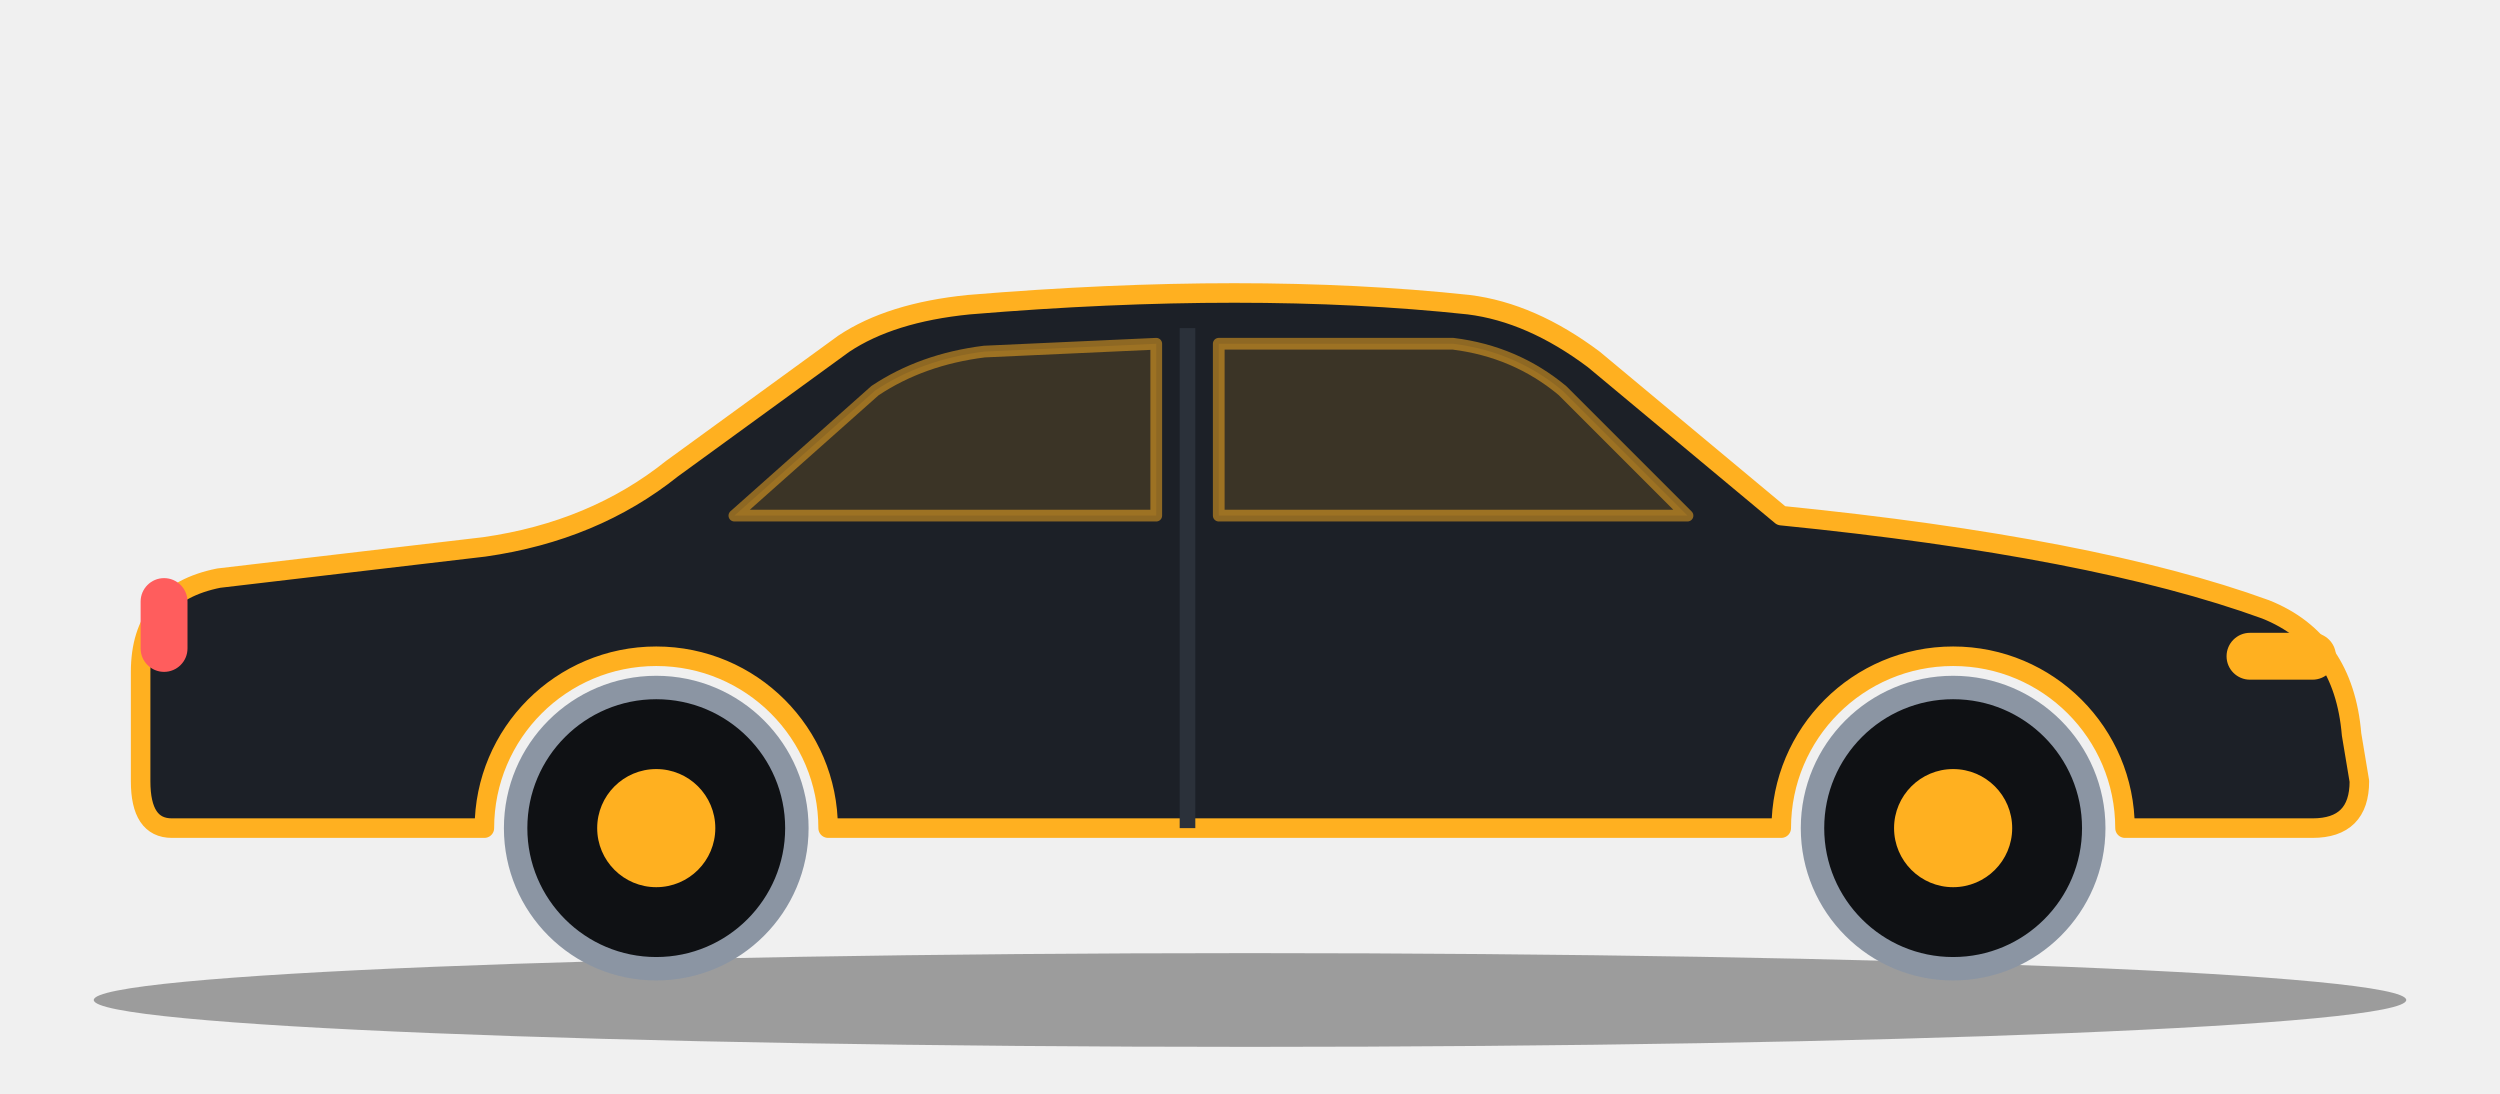
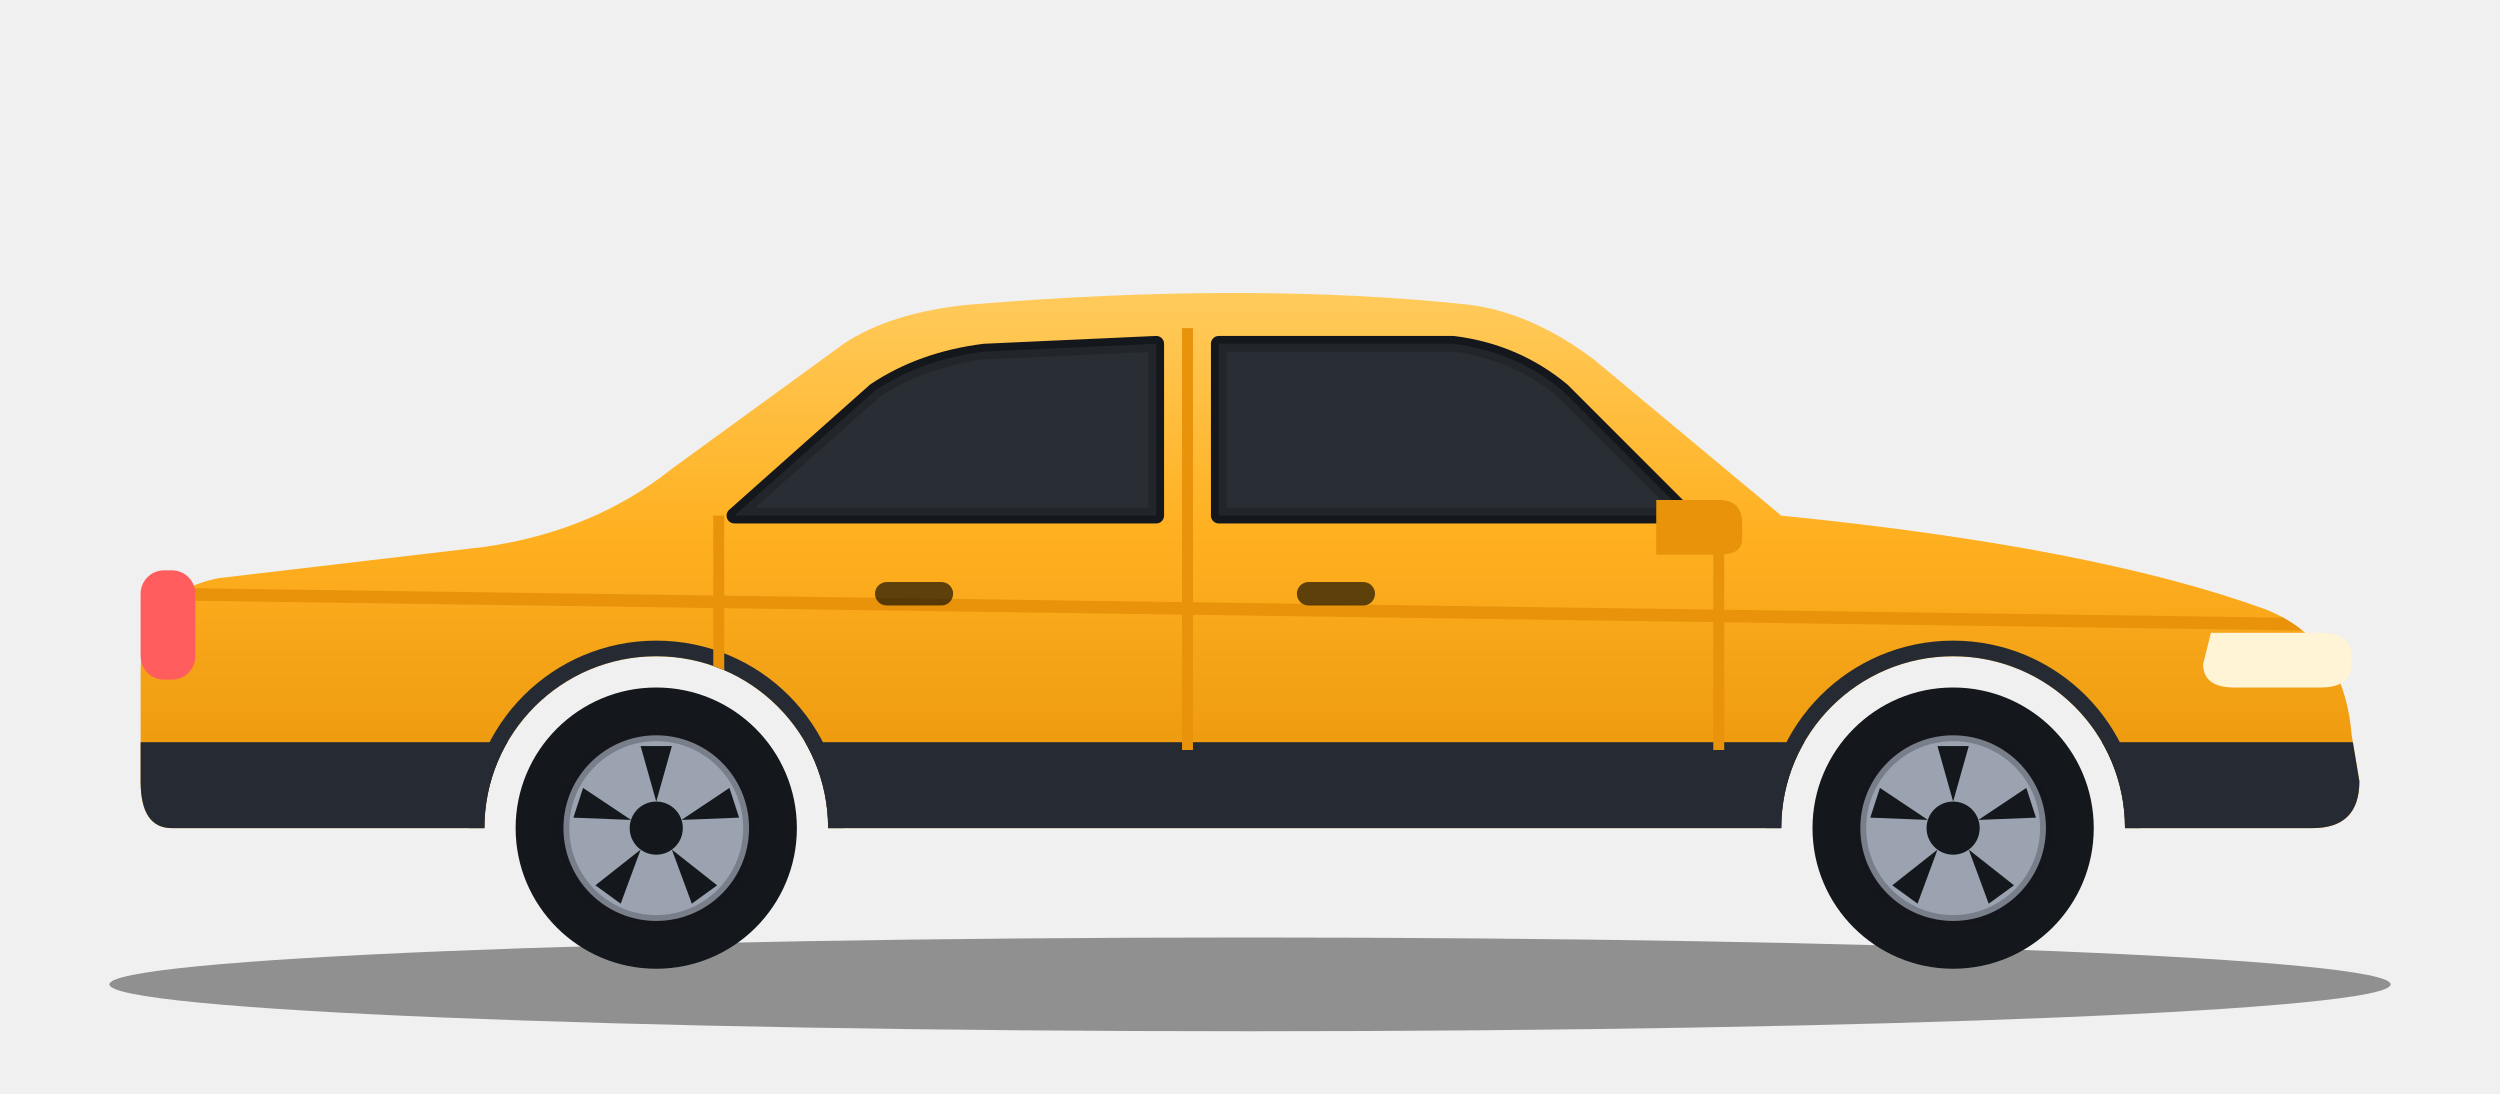
<svg xmlns="http://www.w3.org/2000/svg" viewBox="0 0 320 140" fill="none">
-   <ellipse cx="160" cy="128" rx="148" ry="6" fill="#000" opacity=".35" />
-   <path d="M22 106Q18 106 18 100L18 86Q18 76 28 74L62 70Q76 68 86 60L108 44Q114 40 124 39Q160 36 188 39Q196 40 204 46L228 66Q268 70 290 78Q300 82 301 94L302 100Q302 106 296 106L272 106A22 22 0 0 0 228 106L106 106A22 22 0 0 0 62 106Z" fill="#1c2027" stroke="#ffb020" stroke-width="2.5" stroke-linejoin="round" />
-   <path d="M94 66L112 50Q118 46 126 45L148 44L148 66Z" fill="#ffb020" fill-opacity=".14" stroke="#ffb020" stroke-opacity=".5" stroke-width="1.5" stroke-linejoin="round" />
-   <path d="M156 44L186 44Q194 45 200 50L216 66L156 66Z" fill="#ffb020" fill-opacity=".14" stroke="#ffb020" stroke-opacity=".5" stroke-width="1.5" stroke-linejoin="round" />
-   <path d="M152 42v64" stroke="#2b313a" stroke-width="2" />
-   <rect x="285" y="81" width="14" height="6" rx="3" fill="#ffb020" />
-   <rect x="18" y="74" width="6" height="12" rx="3" fill="#ff5d5d" />
-   <circle cx="84" cy="106" r="18" fill="#0f1114" stroke="#8b95a3" stroke-width="3" />
-   <circle cx="84" cy="106" r="7.56" fill="#ffb020" />
-   <circle cx="250" cy="106" r="18" fill="#0f1114" stroke="#8b95a3" stroke-width="3" />
-   <circle cx="250" cy="106" r="7.56" fill="#ffb020" />
+   <ellipse cx="160" cy="126" rx="146" ry="6" fill="#000" opacity=".4" />
+   <defs>
+     <linearGradient id="c-paint" x1="0" y1="0" x2="0" y2="1">
+       <stop offset="0" stop-color="#ffcb5c" />
+       <stop offset=".45" stop-color="#ffb020" />
+       <stop offset="1" stop-color="#e8930a" />
+     </linearGradient>
+     <clipPath id="c-clip">
+       <path d="M22 106Q18 106 18 100L18 86Q18 76 28 74L62 70Q76 68 86 60L108 44Q114 40 124 39Q160 36 188 39Q196 40 204 46L228 66Q268 70 290 78Q300 82 301 94L302 100Q302 106 296 106L272 106A22 22 0 0 0 228 106L106 106A22 22 0 0 0 62 106Z" />
+     </clipPath>
+   </defs>
+   <path d="M22 106Q18 106 18 100L18 86Q18 76 28 74L62 70Q76 68 86 60L108 44Q114 40 124 39Q160 36 188 39Q196 40 204 46L228 66Q268 70 290 78Q300 82 301 94L302 100Q302 106 296 106L272 106A22 22 0 0 0 228 106L106 106A22 22 0 0 0 62 106Z" fill="url(#c-paint)" />
+   <g clip-path="url(#c-clip)">
+     <rect x="0" y="95" width="320" height="20" fill="#262b33" />
+     <circle cx="84" cy="106" r="24" fill="#262b33" />
+     <circle cx="250" cy="106" r="24" fill="#262b33" />
+     <path d="M18 76L302 80" stroke="#e8930a" stroke-width="1.6" />
+     <path d="M152 42v54" stroke="#e8930a" stroke-width="1.4" />
+     <path d="M220 66v30" stroke="#e8930a" stroke-width="1.4" />
+     <path d="M92 66v30" stroke="#e8930a" stroke-width="1.4" />
+   </g>
+   <path d="M94 66L112 50Q118 46 126 45L148 44L148 66Z" fill="#1c2027" stroke="#14171c" stroke-width="2" stroke-linejoin="round" />
+   <path d="M156 44L186 44Q194 45 200 50L216 66L156 66Z" fill="#1c2027" stroke="#14171c" stroke-width="2" stroke-linejoin="round" />
+   <path d="M94 66L112 50Q118 46 126 45L148 44L148 66Z" fill="#fff" fill-opacity=".06" />
+   <path d="M156 44L186 44Q194 45 200 50L216 66L156 66Z" fill="#fff" fill-opacity=".06" />
+   <rect x="112" y="74.5" width="10" height="3" rx="1.5" fill="#1a1203" opacity=".7" />
+   <rect x="166" y="74.5" width="10" height="3" rx="1.5" fill="#1a1203" opacity=".7" />
+   <path d="M212 64h8q3 0 3 3v2q0 2-3 2h-8z" fill="#e8930a" />
+   <path d="M283 81h14q4 0 4 3v1q0 3-4 3h-11q-4 0-4-3z" fill="#fff4d6" />
+   <rect x="18" y="73" width="7" height="14" rx="3" fill="#ff5d5d" />
+   <g transform="translate(84 106)">
+     <circle r="18" fill="#14171c" />
+     <circle r="11.88" fill="#9aa3af" />
+     <g class="spin">
+       <path d="M0 -3.4L-2 -10.5h4z" transform="rotate(0)" fill="#14171c" />
+       <path d="M0 -3.4L-2 -10.5h4z" transform="rotate(72)" fill="#14171c" />
+       <path d="M0 -3.4L-2 -10.5h4z" transform="rotate(144)" fill="#14171c" />
+       <path d="M0 -3.4L-2 -10.5h4z" transform="rotate(216)" fill="#14171c" />
+       <path d="M0 -3.4L-2 -10.5h4z" transform="rotate(288)" fill="#14171c" />
+       <circle r="11.88" fill="none" stroke="#14171c" stroke-opacity=".25" stroke-width="1.5" />
+     </g>
+     <circle r="3.4" fill="#14171c" />
+   </g>
+   <g transform="translate(250 106)">
+     <circle r="18" fill="#14171c" />
+     <circle r="11.88" fill="#9aa3af" />
+     <g class="spin">
+       <path d="M0 -3.4L-2 -10.5h4z" transform="rotate(0)" fill="#14171c" />
+       <path d="M0 -3.4L-2 -10.5h4z" transform="rotate(72)" fill="#14171c" />
+       <path d="M0 -3.4L-2 -10.5h4z" transform="rotate(144)" fill="#14171c" />
+       <path d="M0 -3.4L-2 -10.5h4z" transform="rotate(216)" fill="#14171c" />
+       <path d="M0 -3.4L-2 -10.5h4z" transform="rotate(288)" fill="#14171c" />
+       <circle r="11.88" fill="none" stroke="#14171c" stroke-opacity=".25" stroke-width="1.5" />
+     </g>
+     <circle r="3.4" fill="#14171c" />
+   </g>
</svg>
